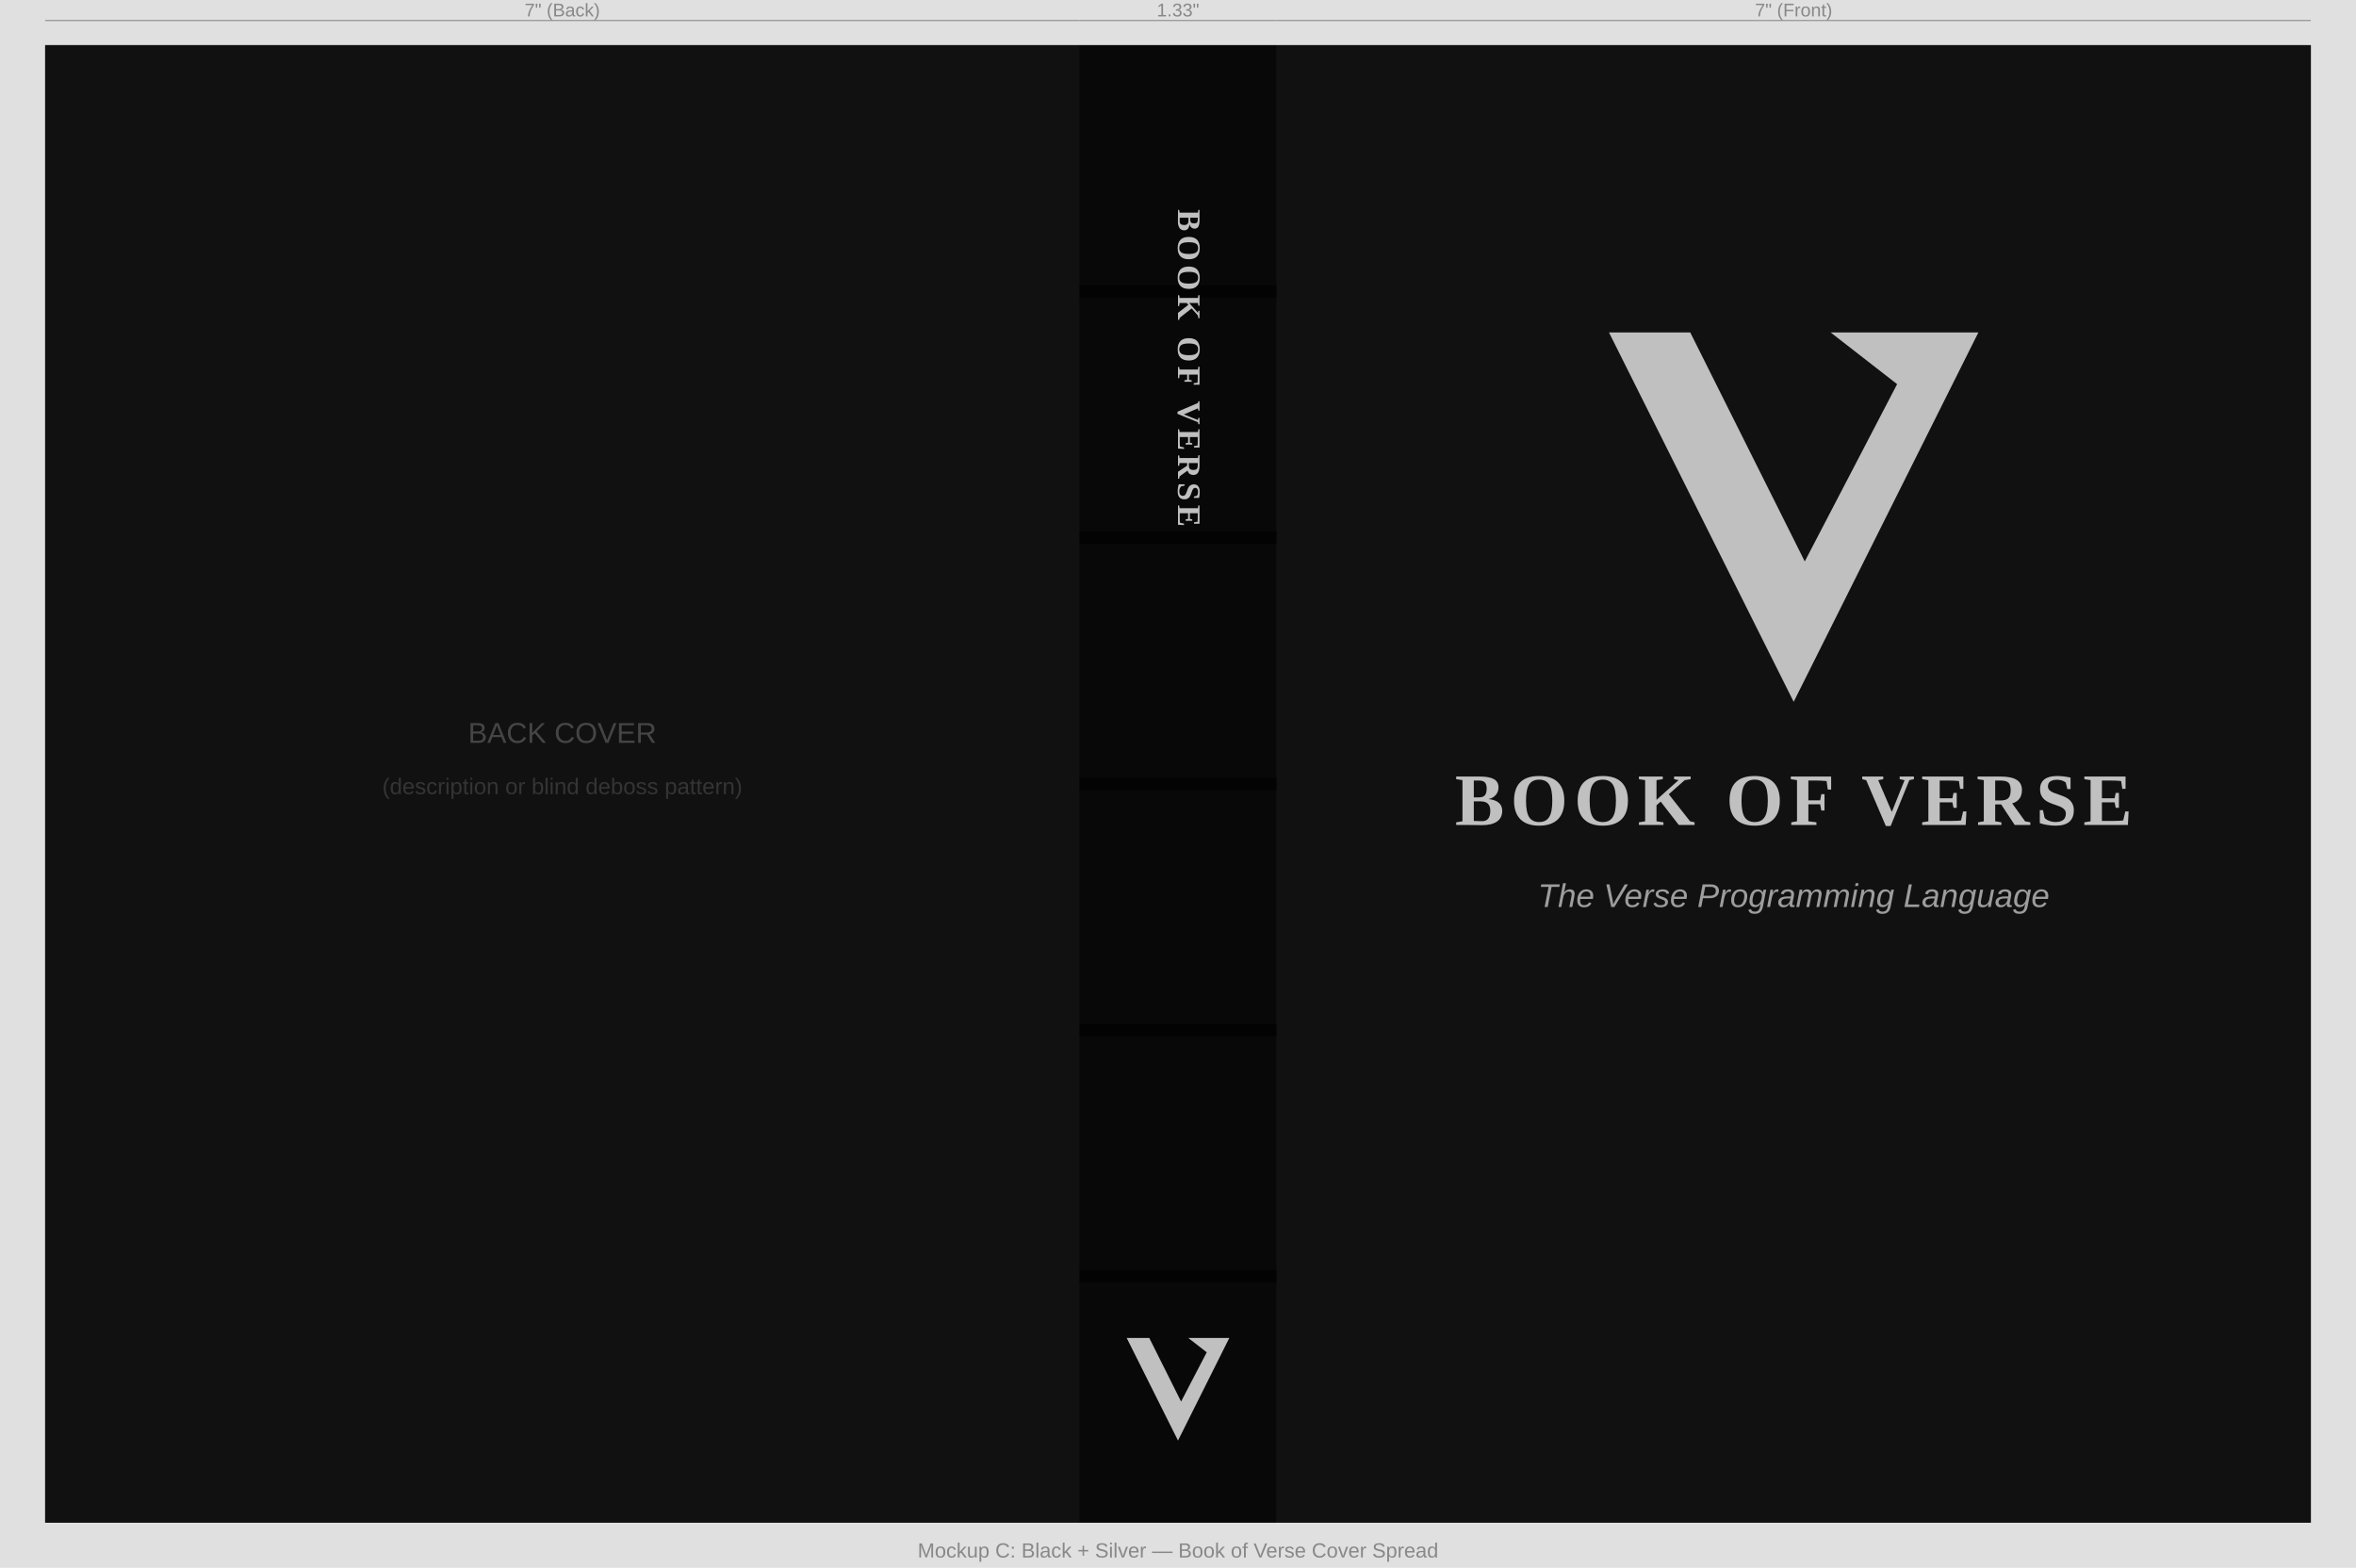
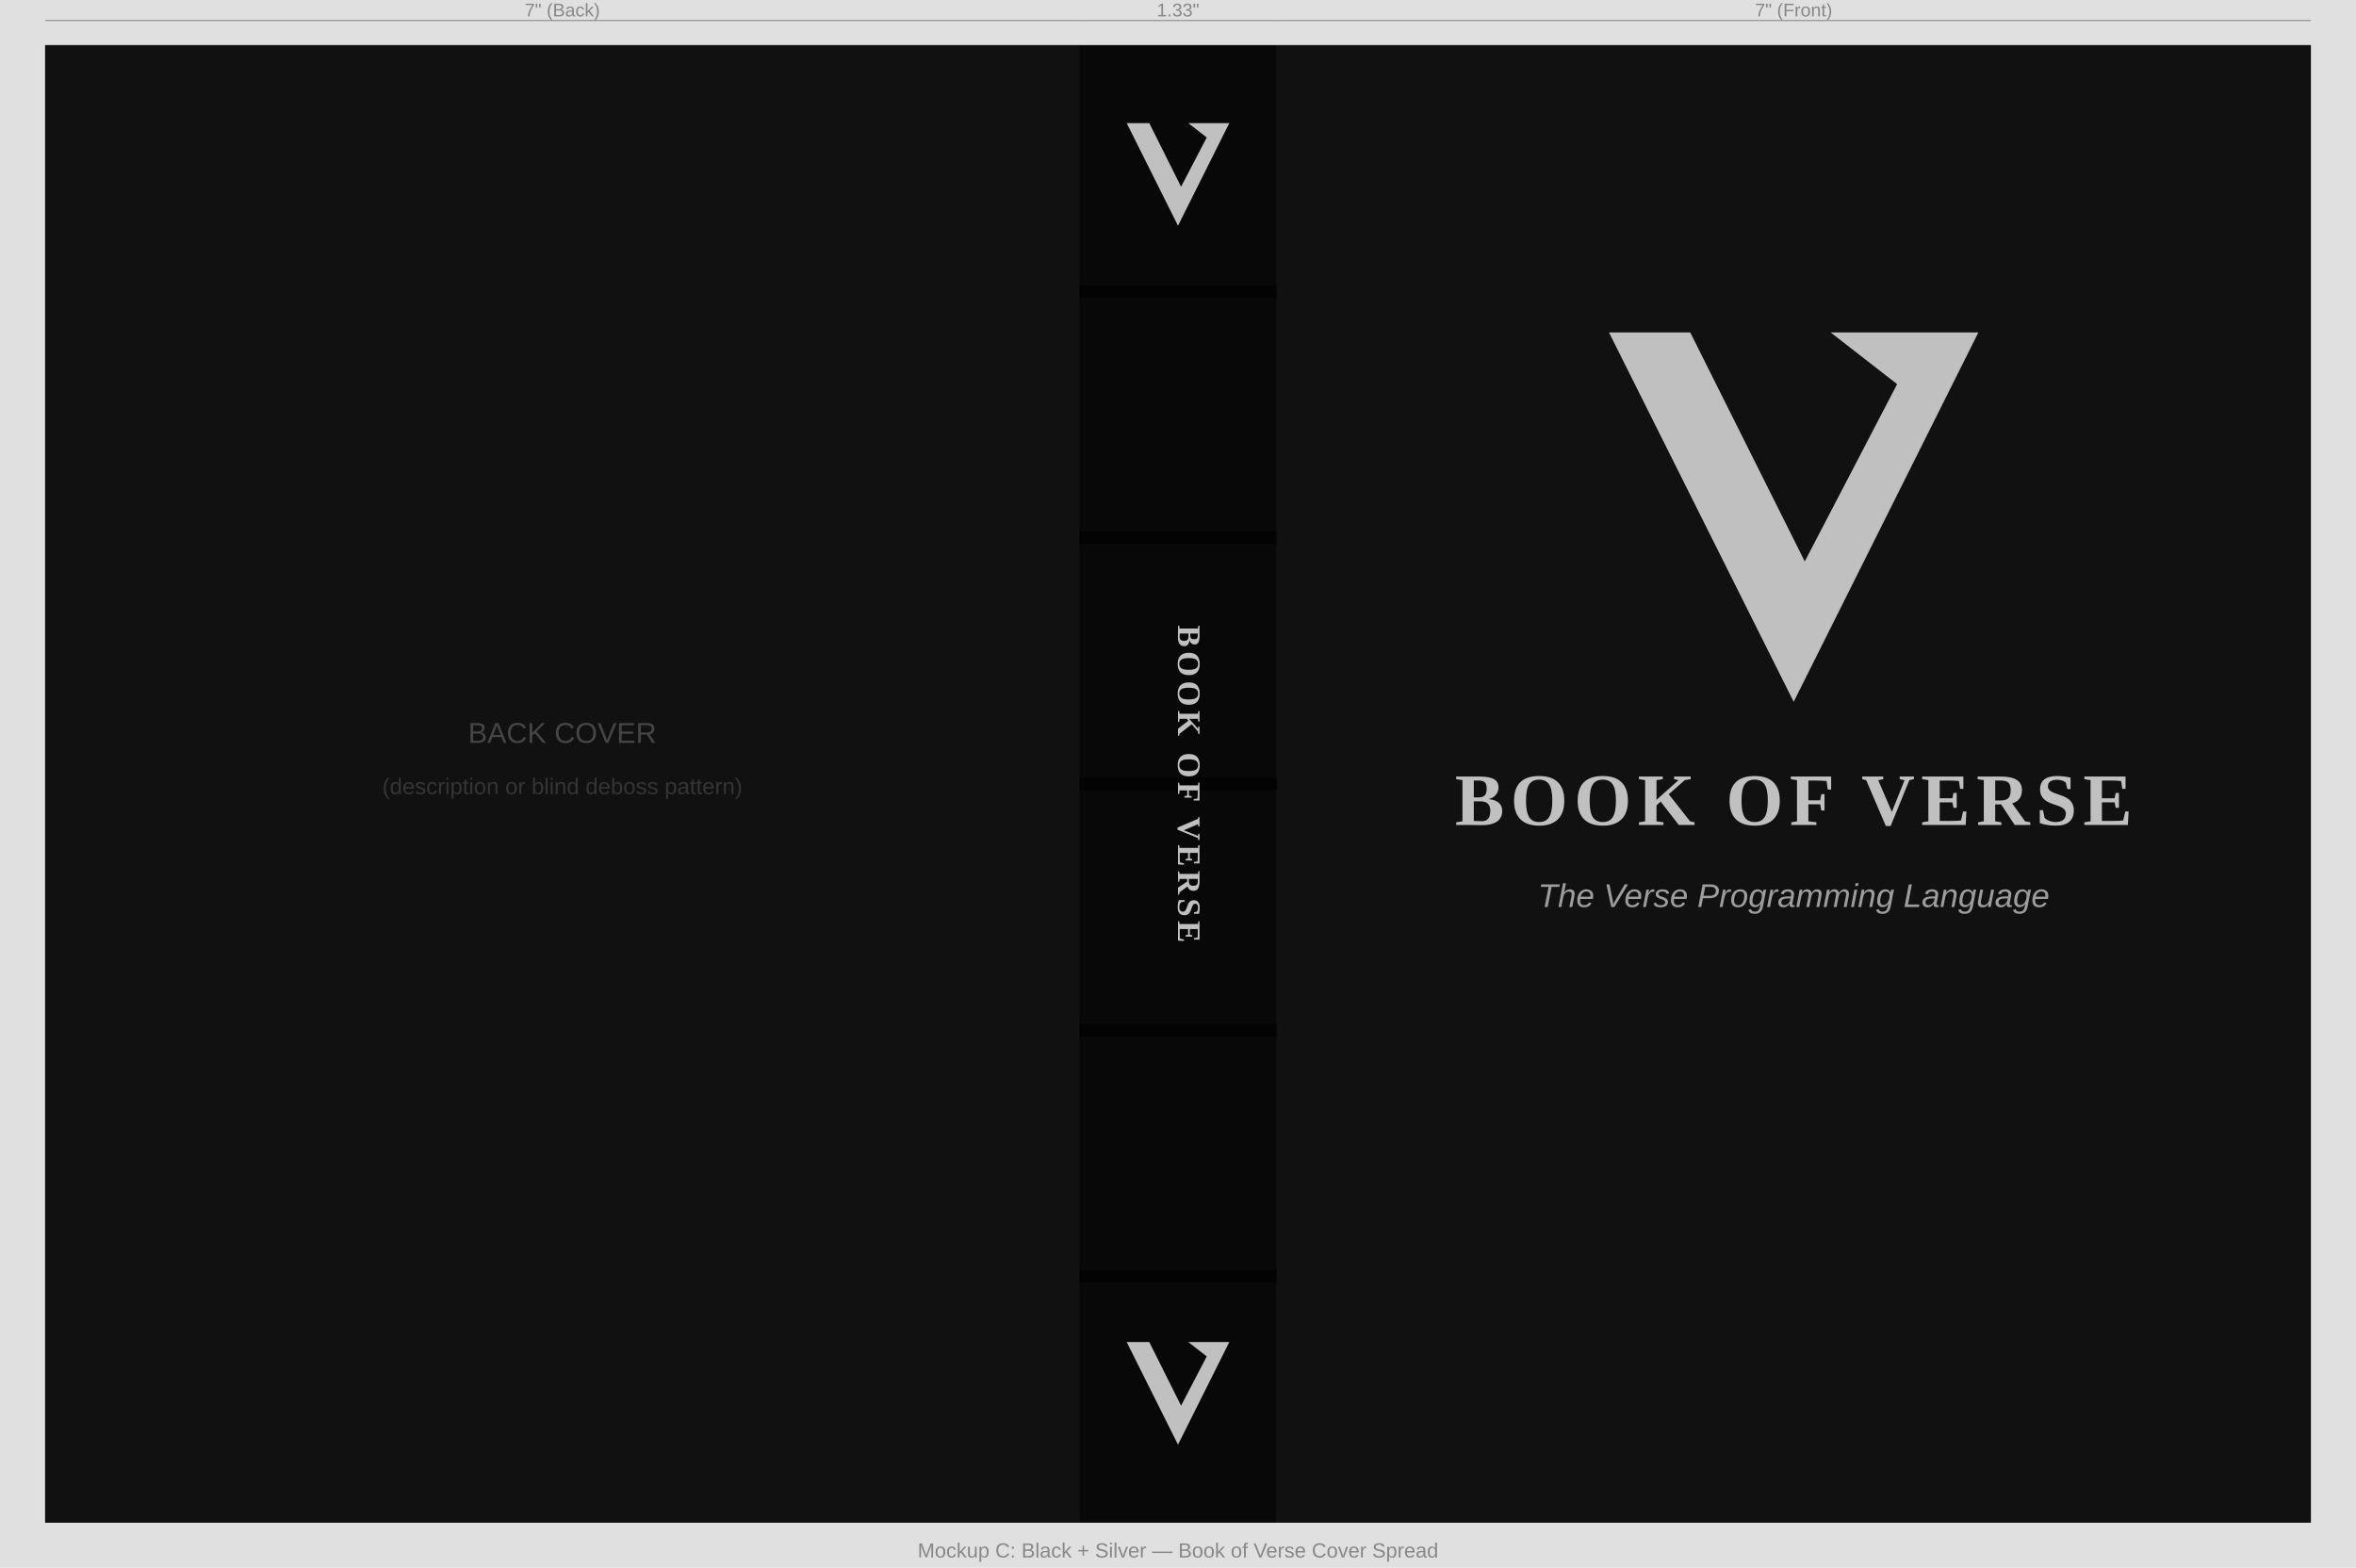
<svg xmlns="http://www.w3.org/2000/svg" viewBox="0 0 1148 764" width="1148" height="764">
  <rect x="0" y="0" width="1148" height="764" fill="#e0e0e0" />
  <rect x="22" y="22" width="1104" height="720" fill="#111111" />
  <rect x="22" y="22" width="504" height="720" fill="#111111" />
  <rect x="526" y="22" width="96" height="720" fill="#080808" />
  <rect x="622" y="22" width="504" height="720" fill="#111111" />
  <path d="M 784.0,162.0 L 823.6,162.0 L 879.4,273.6 L 924.4,187.2 L 892.0,162.0 L 964.0,162.0 L 874.0,342.0 Z" fill="#c0c0c0" />
  <text x="874" y="402" text-anchor="middle" fill="#c0c0c0" font-family="Georgia, 'Times New Roman', serif" font-size="36" font-weight="bold" letter-spacing="3">BOOK OF VERSE</text>
  <text x="874" y="442" text-anchor="middle" fill="#c0c0c0" opacity="0.8" font-family="Arial, Helvetica, sans-serif" font-size="16" font-style="italic">The Verse Programming Language</text>
  <rect x="526" y="139" width="96" height="6" fill="#000000" opacity="0.6" />
  <rect x="526" y="259" width="96" height="6" fill="#000000" opacity="0.6" />
  <rect x="526" y="379" width="96" height="6" fill="#000000" opacity="0.6" />
  <rect x="526" y="499" width="96" height="6" fill="#000000" opacity="0.6" />
  <rect x="526" y="619" width="96" height="6" fill="#000000" opacity="0.6" />
-   <g transform="translate(574, 102)">
-     <text transform="rotate(90)" x="0" y="0" text-anchor="start" fill="#c0c0c0" font-family="Georgia, 'Times New Roman', serif" font-size="16" font-weight="bold" letter-spacing="2">BOOK OF VERSE</text>
+   <path d="M 549.0,60.0 L 560.0,60.0 L 575.5,91.0 L 588.0,67.0 L 579.0,60.0 L 599.0,60.0 L 574.0,110.0 Z" fill="#c0c0c0" />
+   <g transform="translate(574, 382)">
+     <text transform="rotate(90)" x="0" y="0" text-anchor="middle" fill="#c0c0c0" font-family="Georgia, 'Times New Roman', serif" font-size="16" font-weight="bold" letter-spacing="2">BOOK OF VERSE</text>
  </g>
-   <path d="M 549.0,652.0 L 560.0,652.0 L 575.5,683.0 L 588.0,659.0 L 579.0,652.0 L 599.0,652.0 L 574.0,702.0 Z" fill="#c0c0c0" />
+   <path d="M 549.0,654.0 L 560.0,654.0 L 575.5,685.0 L 588.0,661.0 L 579.0,654.0 L 599.0,654.0 L 574.0,704.0 Z" fill="#c0c0c0" />
  <text x="274" y="362" text-anchor="middle" fill="#c0c0c0" opacity="0.3" font-family="Arial, Helvetica, sans-serif" font-size="14">BACK COVER</text>
  <text x="274" y="387" text-anchor="middle" fill="#c0c0c0" opacity="0.2" font-family="Arial, Helvetica, sans-serif" font-size="11">(description or blind deboss pattern)</text>
  <line x1="22" y1="10" x2="526" y2="10" stroke="#888" stroke-width="0.5" />
  <text x="274" y="8" text-anchor="middle" fill="#888" font-family="Arial, sans-serif" font-size="9">7" (Back)</text>
  <line x1="526" y1="10" x2="622" y2="10" stroke="#888" stroke-width="0.5" />
  <text x="574" y="8" text-anchor="middle" fill="#888" font-family="Arial, sans-serif" font-size="9">1.33"</text>
  <line x1="622" y1="10" x2="1126" y2="10" stroke="#888" stroke-width="0.5" />
  <text x="874" y="8" text-anchor="middle" fill="#888" font-family="Arial, sans-serif" font-size="9">7" (Front)</text>
  <text x="574" y="759" text-anchor="middle" fill="#888" font-family="Arial, sans-serif" font-size="10">
    Mockup C: Black + Silver — Book of Verse Cover Spread</text>
</svg>
